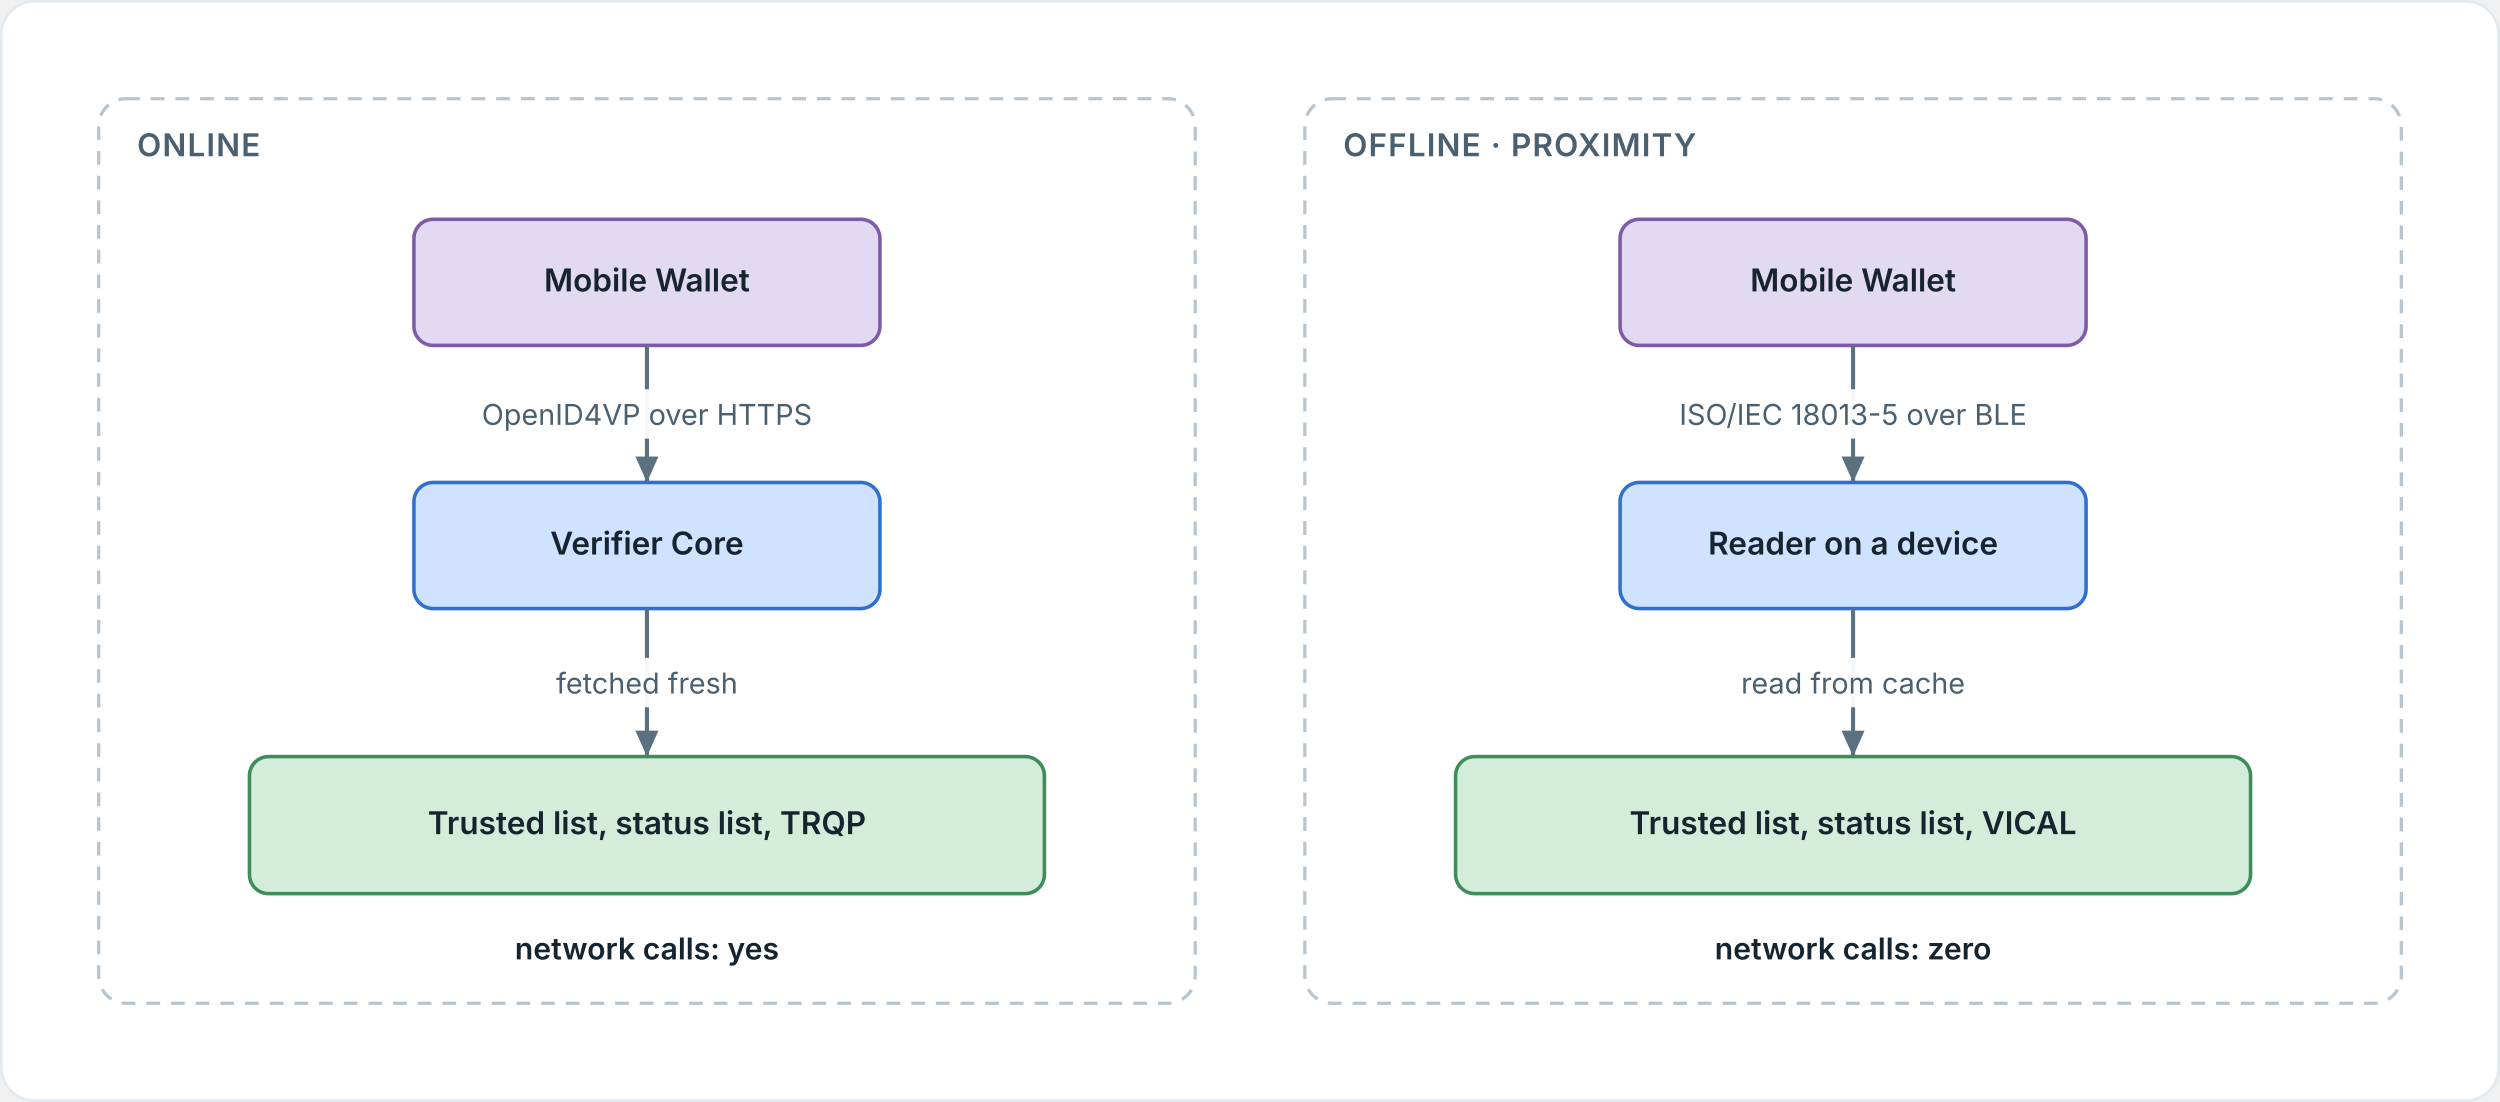
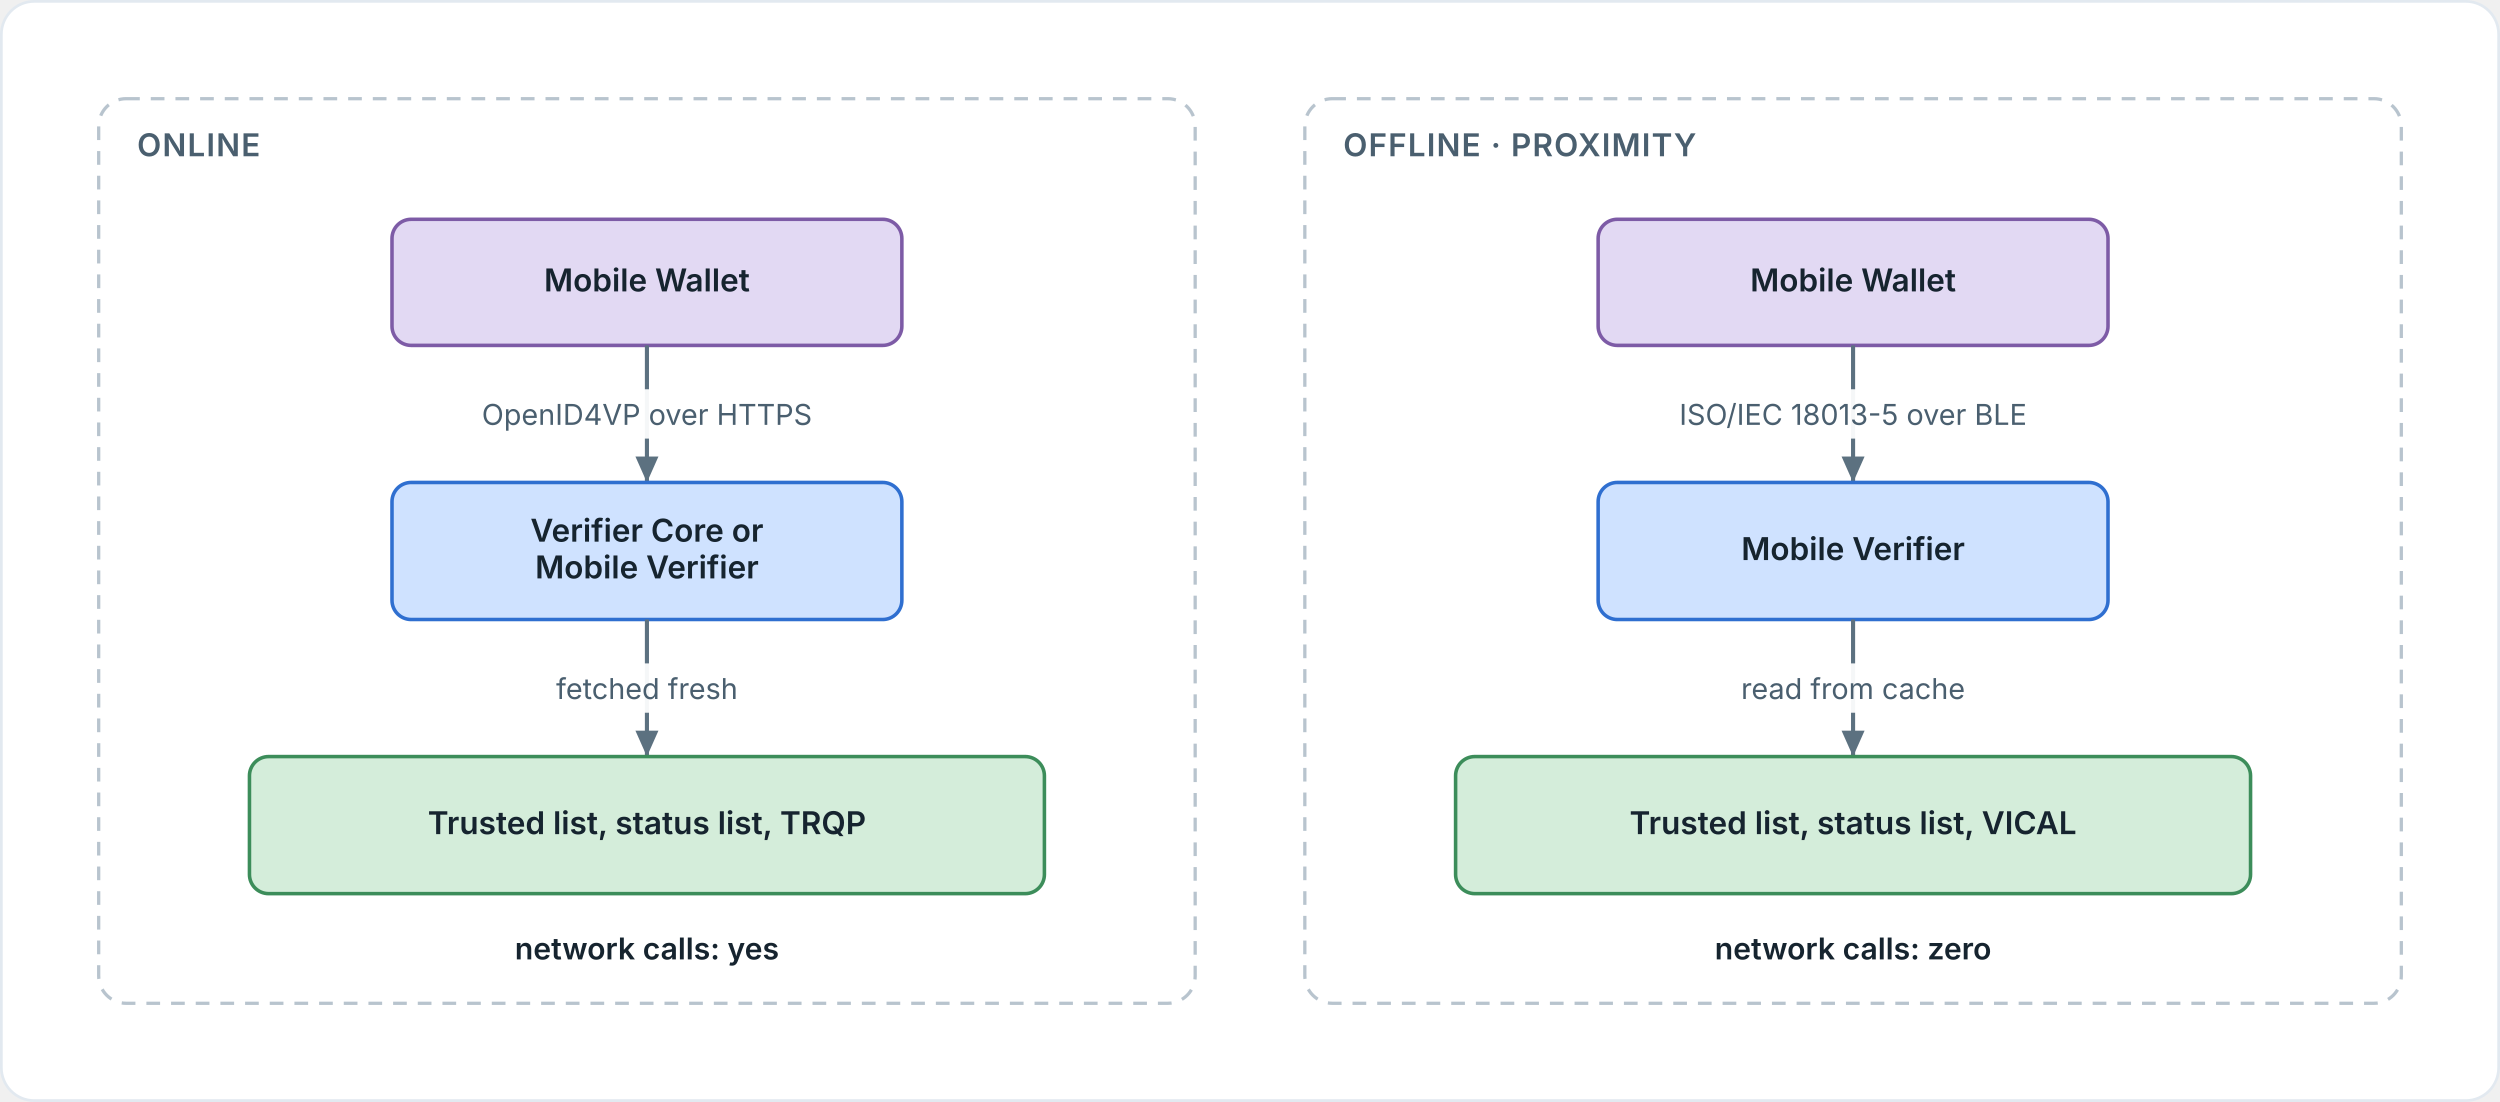
<svg xmlns="http://www.w3.org/2000/svg" viewBox="0 0 912 402" width="912" height="402" role="img" aria-labelledby="t d">
  <defs>
    <marker id="arrow" viewBox="0 0 10 10" refX="9" refY="5" markerWidth="7" markerHeight="7" orient="auto-start-reverse">
      <path d="M0,1 L9,5 L0,9 z" fill="#5c7180" />
    </marker>
  </defs>
  <rect x="0.5" y="0.5" width="911" height="401" rx="12" fill="#ffffff" stroke="#e2e9f0" />
  <g transform="translate(36,36)">
    <rect x="0" y="0" width="400" height="330" rx="10" fill="none" stroke="#b8c4ce" stroke-width="1.2" stroke-dasharray="5 4" />
    <text x="14" y="21" font-family="Inter, -apple-system, BlinkMacSystemFont, 'Segoe UI', sans-serif" font-size="11.5" font-weight="600" letter-spacing="0.4" fill="#4a5f6f">ONLINE</text>
    <rect x="440" y="0" width="400" height="330" rx="10" fill="none" stroke="#b8c4ce" stroke-width="1.2" stroke-dasharray="5 4" />
    <text x="454" y="21" font-family="Inter, -apple-system, BlinkMacSystemFont, 'Segoe UI', sans-serif" font-size="11.5" font-weight="600" letter-spacing="0.4" fill="#4a5f6f">OFFLINE  ·  PROXIMITY</text>
-     <rect x="115" y="44" width="170" height="46" rx="7" fill="#e2d9f3" stroke="#7d5ba6" stroke-width="1.3" />
+     <rect x="107" y="44" width="186" height="46" rx="7" fill="#e2d9f3" stroke="#7d5ba6" stroke-width="1.3" />
    <text x="200.0" y="70.3" text-anchor="middle" font-family="Inter, -apple-system, BlinkMacSystemFont, 'Segoe UI', sans-serif" font-size="11.5" font-weight="600" fill="#16242f">Mobile Wallet</text>
    <polyline points="200,90 200,115 200,140" fill="none" stroke="#5c7180" stroke-width="1.5" stroke-linejoin="round" marker-end="url(#arrow)" />
    <rect x="138.0" y="106.0" width="124.0" height="18" rx="3" fill="#ffffff" fill-opacity="0.94" />
    <text x="200.0" y="119.0" text-anchor="middle" font-family="Inter, -apple-system, BlinkMacSystemFont, 'Segoe UI', sans-serif" font-size="10.5" fill="#4a5f6f">OpenID4VP over HTTPS</text>
-     <rect x="115" y="140" width="170" height="46" rx="7" fill="#cfe2ff" stroke="#2f6fd0" stroke-width="1.3" />
-     <text x="200.0" y="166.3" text-anchor="middle" font-family="Inter, -apple-system, BlinkMacSystemFont, 'Segoe UI', sans-serif" font-size="11.5" font-weight="600" fill="#16242f">Verifier Core</text>
-     <polyline points="200,186 200,213 200,240" fill="none" stroke="#5c7180" stroke-width="1.5" stroke-linejoin="round" marker-end="url(#arrow)" />
-     <rect x="157.6" y="204.0" width="84.8" height="18" rx="3" fill="#ffffff" fill-opacity="0.94" />
-     <text x="200.0" y="217.0" text-anchor="middle" font-family="Inter, -apple-system, BlinkMacSystemFont, 'Segoe UI', sans-serif" font-size="10.5" fill="#4a5f6f">fetched fresh</text>
+     <rect x="107" y="140" width="186" height="50" rx="7" fill="#cfe2ff" stroke="#2f6fd0" stroke-width="1.3" />
+     <text x="200.0" y="161.6" text-anchor="middle" font-family="Inter, -apple-system, BlinkMacSystemFont, 'Segoe UI', sans-serif" font-size="11.5" font-weight="600" fill="#16242f">Verifier Core or</text>
+     <text x="200.0" y="175.0" text-anchor="middle" font-family="Inter, -apple-system, BlinkMacSystemFont, 'Segoe UI', sans-serif" font-size="11.5" font-weight="600" fill="#16242f">Mobile Verifier</text>
+     <polyline points="200,190 200,215 200,240" fill="none" stroke="#5c7180" stroke-width="1.5" stroke-linejoin="round" marker-end="url(#arrow)" />
+     <rect x="157.6" y="206.0" width="84.8" height="18" rx="3" fill="#ffffff" fill-opacity="0.94" />
+     <text x="200.0" y="219.0" text-anchor="middle" font-family="Inter, -apple-system, BlinkMacSystemFont, 'Segoe UI', sans-serif" font-size="10.5" fill="#4a5f6f">fetched fresh</text>
    <rect x="55" y="240" width="290" height="50" rx="7" fill="#d4edda" stroke="#3c8d5a" stroke-width="1.3" />
    <text x="200.0" y="268.3" text-anchor="middle" font-family="Inter, -apple-system, BlinkMacSystemFont, 'Segoe UI', sans-serif" font-size="11.5" font-weight="600" fill="#16242f">Trusted list, status list, TRQP</text>
    <text x="200" y="314" text-anchor="middle" font-family="Inter, -apple-system, BlinkMacSystemFont, 'Segoe UI', sans-serif" font-size="11" font-weight="600" fill="#16242f">network calls: yes</text>
-     <rect x="555" y="44" width="170" height="46" rx="7" fill="#e2d9f3" stroke="#7d5ba6" stroke-width="1.3" />
+     <rect x="547" y="44" width="186" height="46" rx="7" fill="#e2d9f3" stroke="#7d5ba6" stroke-width="1.3" />
    <text x="640.0" y="70.3" text-anchor="middle" font-family="Inter, -apple-system, BlinkMacSystemFont, 'Segoe UI', sans-serif" font-size="11.5" font-weight="600" fill="#16242f">Mobile Wallet</text>
    <polyline points="640,90 640,115 640,140" fill="none" stroke="#5c7180" stroke-width="1.5" stroke-linejoin="round" marker-end="url(#arrow)" />
    <rect x="566.8" y="106.0" width="146.4" height="18" rx="3" fill="#ffffff" fill-opacity="0.94" />
    <text x="640.0" y="119.0" text-anchor="middle" font-family="Inter, -apple-system, BlinkMacSystemFont, 'Segoe UI', sans-serif" font-size="10.5" fill="#4a5f6f">ISO/IEC 18013-5 over BLE</text>
-     <rect x="555" y="140" width="170" height="46" rx="7" fill="#cfe2ff" stroke="#2f6fd0" stroke-width="1.3" />
-     <text x="640.0" y="166.3" text-anchor="middle" font-family="Inter, -apple-system, BlinkMacSystemFont, 'Segoe UI', sans-serif" font-size="11.5" font-weight="600" fill="#16242f">Reader on a device</text>
-     <polyline points="640,186 640,213 640,240" fill="none" stroke="#5c7180" stroke-width="1.5" stroke-linejoin="round" marker-end="url(#arrow)" />
-     <rect x="592.0" y="204.0" width="96.0" height="18" rx="3" fill="#ffffff" fill-opacity="0.94" />
-     <text x="640.0" y="217.0" text-anchor="middle" font-family="Inter, -apple-system, BlinkMacSystemFont, 'Segoe UI', sans-serif" font-size="10.5" fill="#4a5f6f">read from cache</text>
+     <rect x="547" y="140" width="186" height="50" rx="7" fill="#cfe2ff" stroke="#2f6fd0" stroke-width="1.3" />
+     <text x="640.0" y="168.3" text-anchor="middle" font-family="Inter, -apple-system, BlinkMacSystemFont, 'Segoe UI', sans-serif" font-size="11.5" font-weight="600" fill="#16242f">Mobile Verifier</text>
+     <polyline points="640,190 640,215 640,240" fill="none" stroke="#5c7180" stroke-width="1.5" stroke-linejoin="round" marker-end="url(#arrow)" />
+     <rect x="592.0" y="206.0" width="96.0" height="18" rx="3" fill="#ffffff" fill-opacity="0.94" />
+     <text x="640.0" y="219.0" text-anchor="middle" font-family="Inter, -apple-system, BlinkMacSystemFont, 'Segoe UI', sans-serif" font-size="10.5" fill="#4a5f6f">read from cache</text>
    <rect x="495" y="240" width="290" height="50" rx="7" fill="#d4edda" stroke="#3c8d5a" stroke-width="1.3" />
    <text x="640.0" y="268.3" text-anchor="middle" font-family="Inter, -apple-system, BlinkMacSystemFont, 'Segoe UI', sans-serif" font-size="11.5" font-weight="600" fill="#16242f">Trusted list, status list, VICAL</text>
    <text x="640" y="314" text-anchor="middle" font-family="Inter, -apple-system, BlinkMacSystemFont, 'Segoe UI', sans-serif" font-size="11" font-weight="600" fill="#16242f">network calls: zero</text>
  </g>
</svg>
